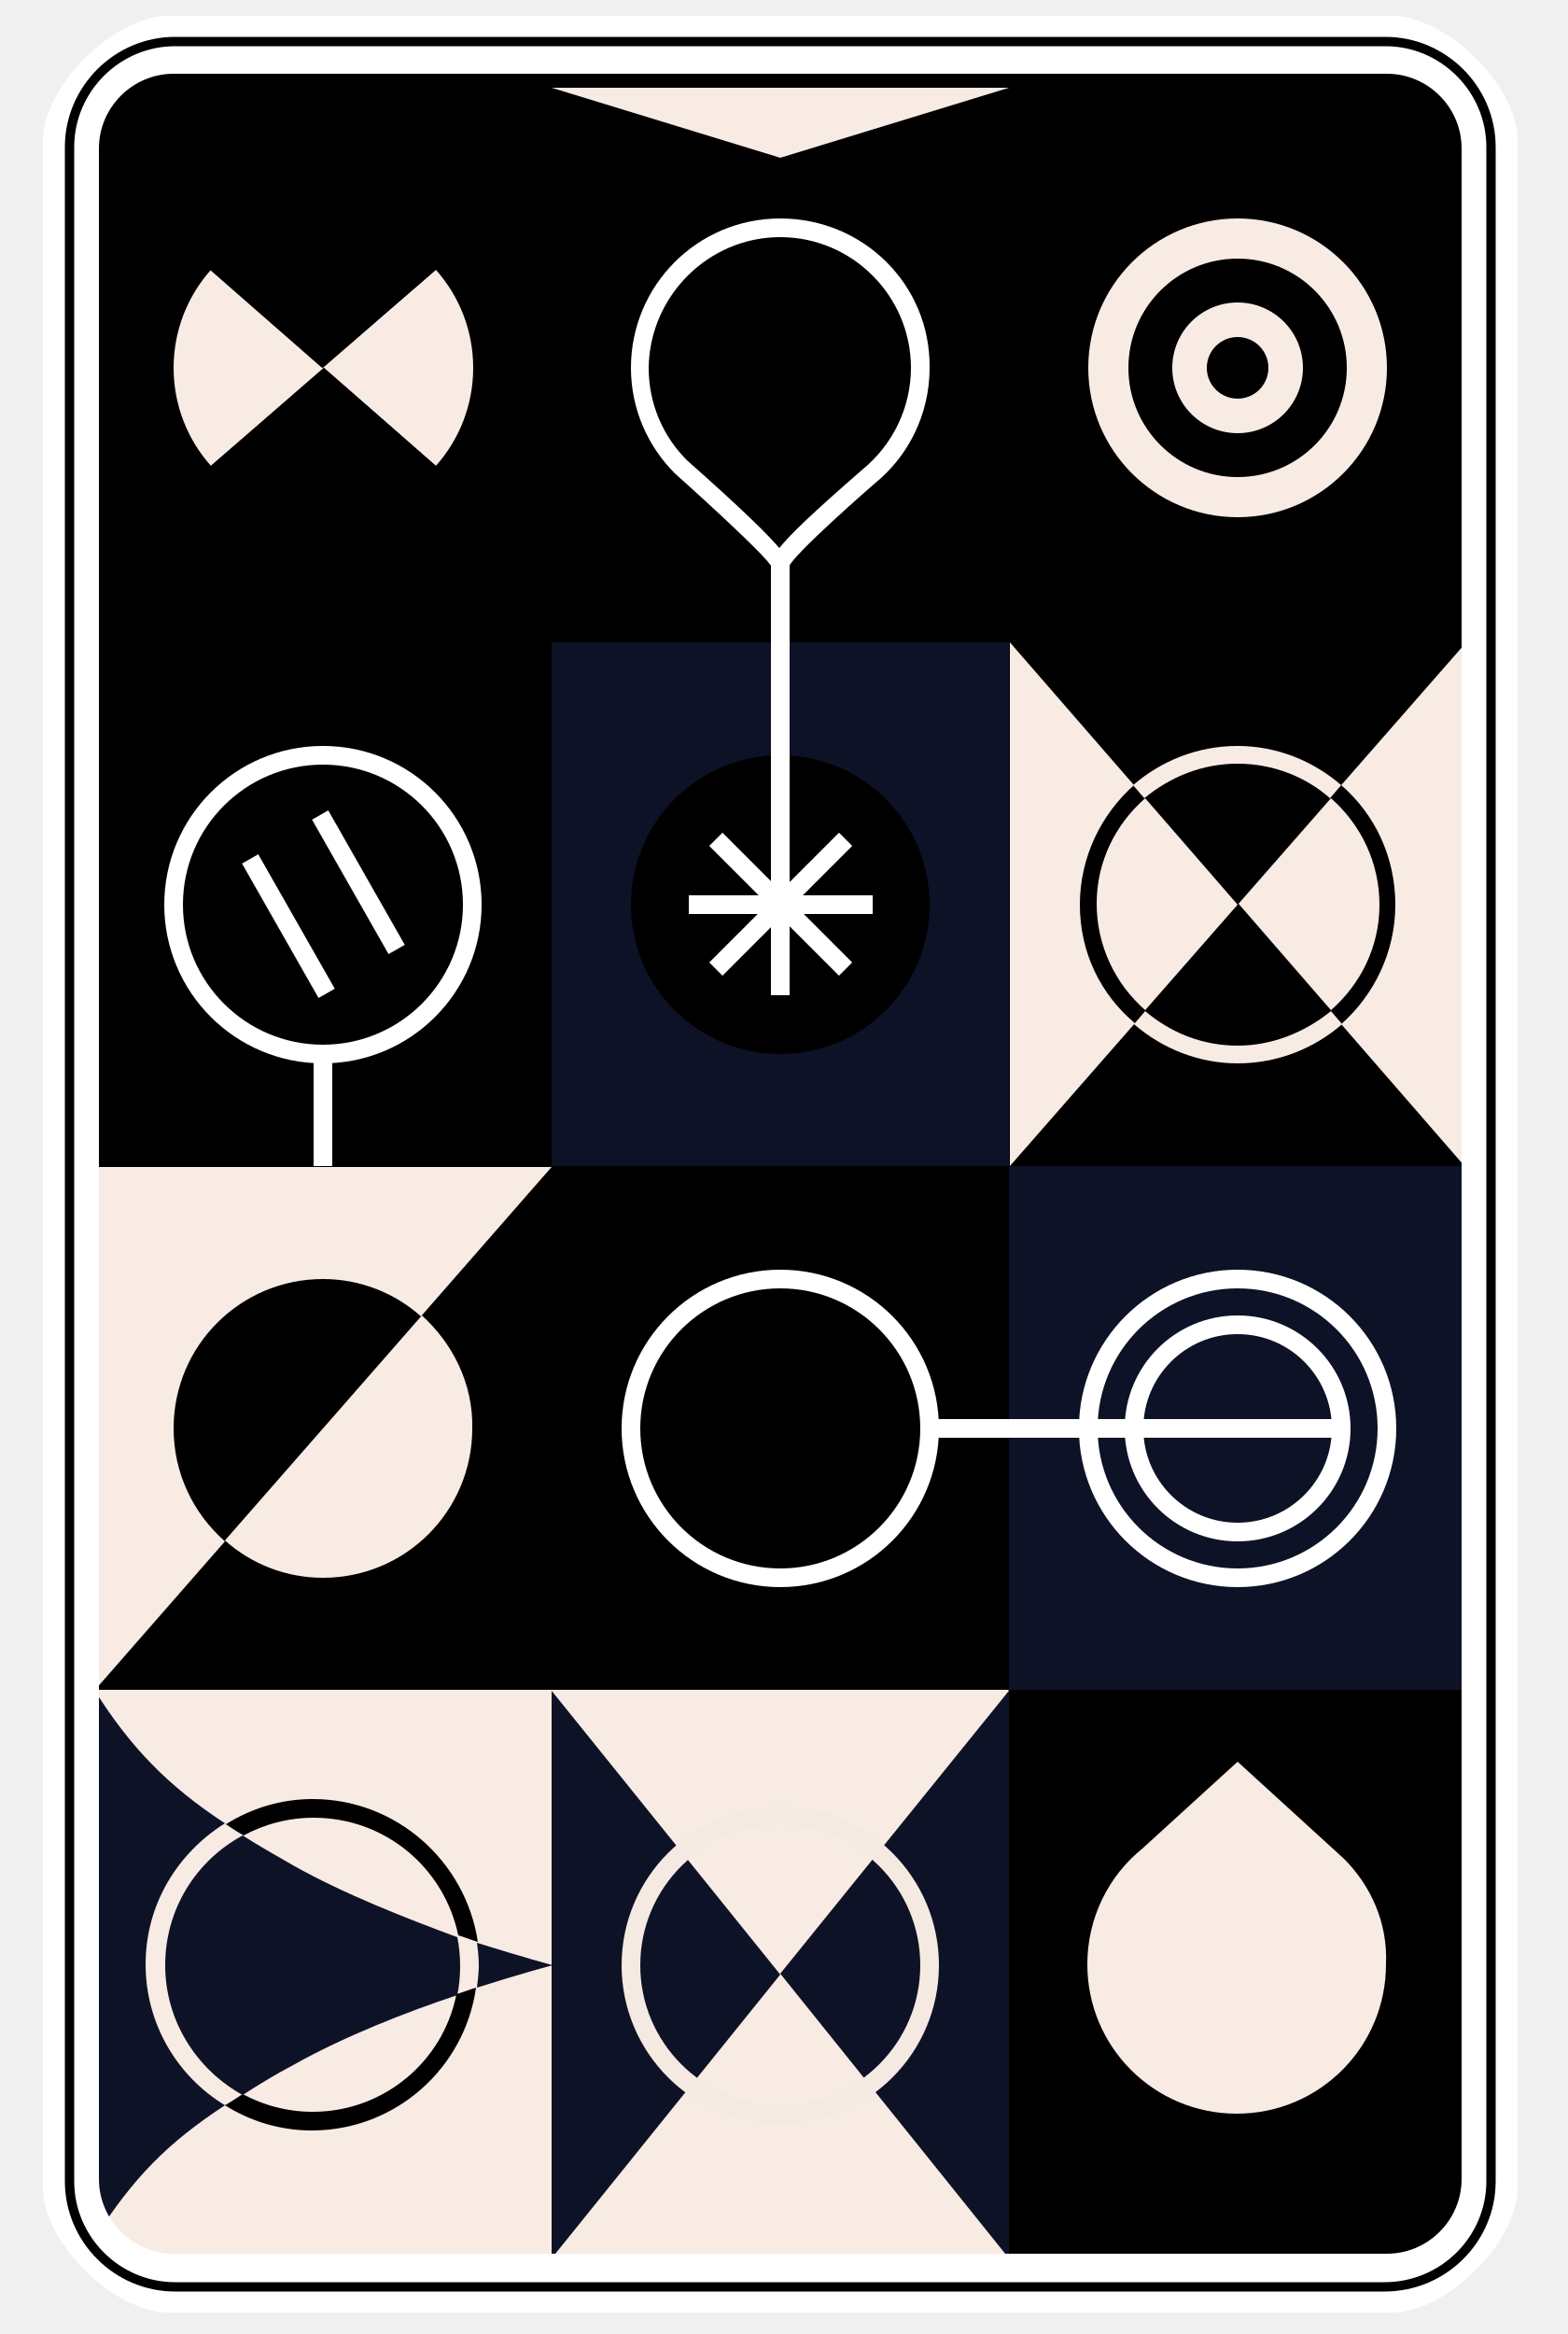
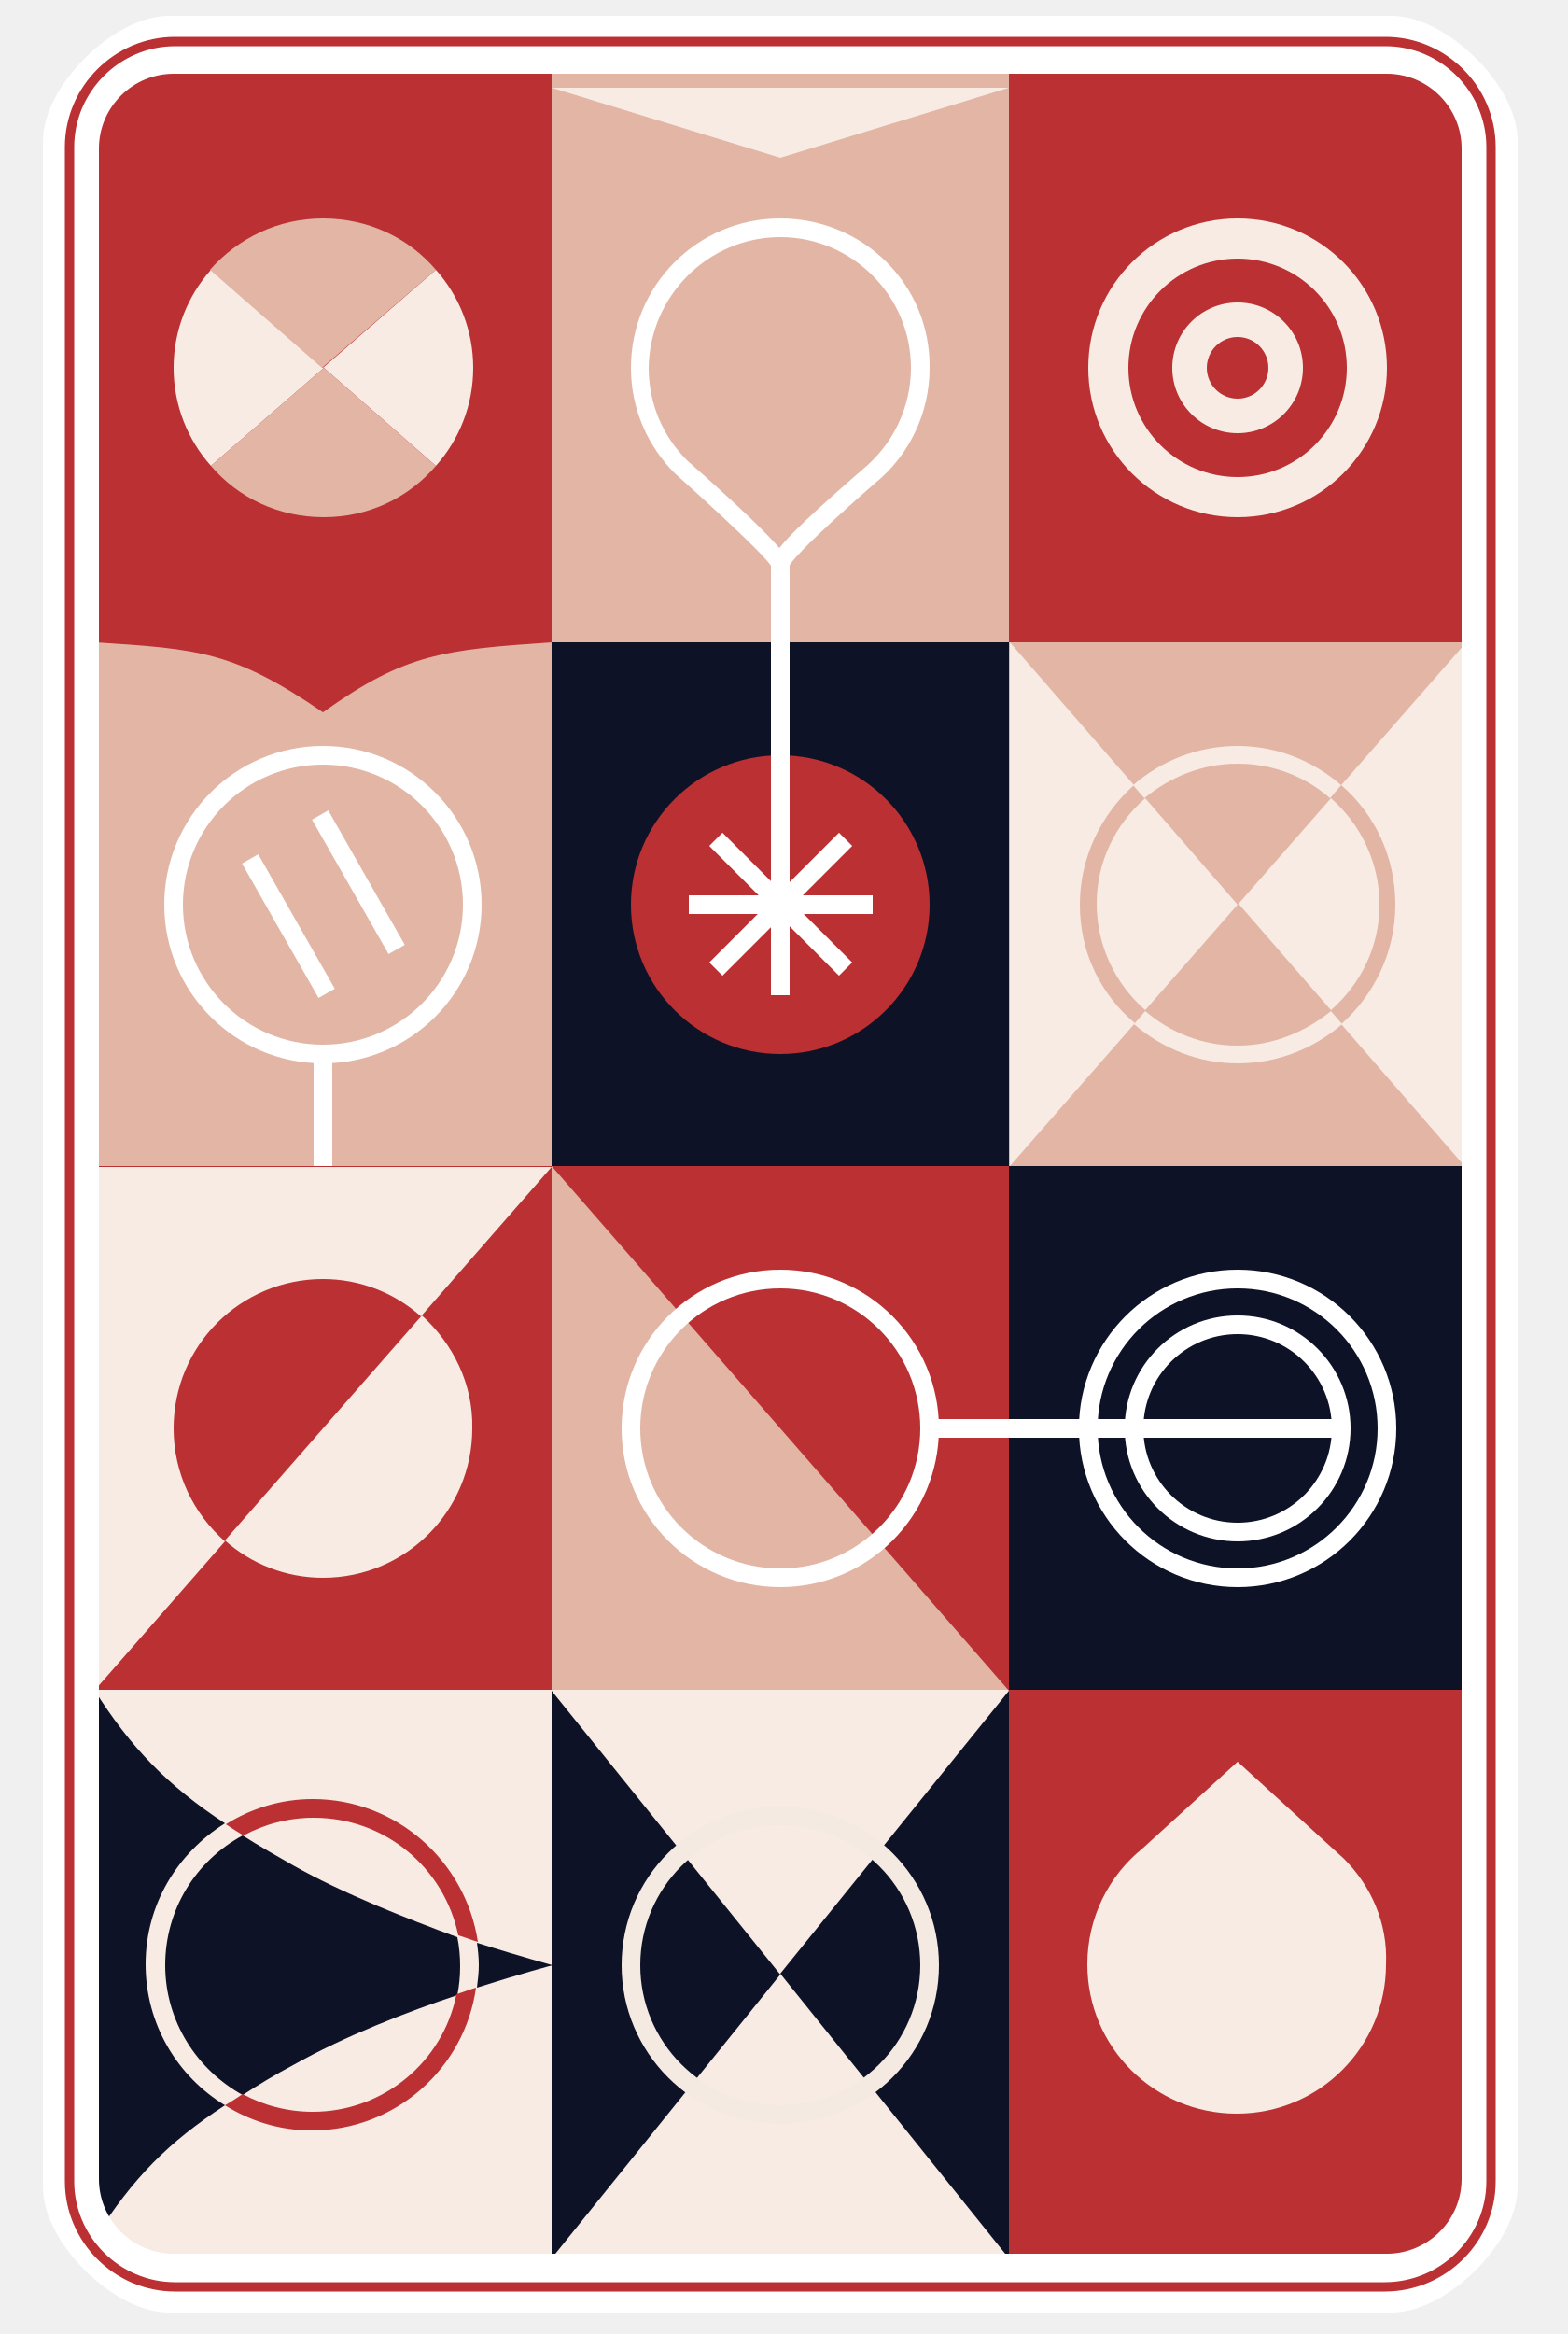
<svg xmlns="http://www.w3.org/2000/svg" width="100%" height="100%" viewBox="0 0 168 250" version="1.1" xml:space="preserve" style="fill-rule:evenodd;clip-rule:evenodd;stroke-miterlimit:1.414;">
  <g id="Layer_1" transform="matrix(1,0,0,1,12.9801,-64.9492)">
    <g>
      <g>
        <g transform="matrix(1,0,0,1,-13.0801,65.1492)">
-           <rect x="108.2" y="180.5" width="49" height="61.5" style="fill:rgb(0,0,0);" />
+           <rect x="108.2" y="180.5" width="49" height="61.5" style="fill:rgb(186,48,51);" />
          <rect x="10.2" y="180.5" width="49" height="61.5" style="fill:rgb(247,235,227);" />
-           <rect x="108.2" y="68.6" width="49" height="56.1" style="fill:rgb(0,0,0);" />
+           <rect x="108.2" y="68.6" width="49" height="56.1" style="fill:rgb(226,181,165);" />
          <g>
            <path d="M142.7,108C145.9,105.2 147.9,101.2 147.9,96.7C147.9,92.2 145.9,88.1 142.7,85.3L132.8,96.6L142.7,108Z" style="fill:rgb(247,235,227);fill-rule:nonzero;" />
            <path d="M157.2,68.6L143.8,83.9C147.4,87 149.6,91.6 149.6,96.7C149.6,101.8 147.3,106.4 143.8,109.5L157.1,124.8L157.1,68.6L157.2,68.6Z" style="fill:rgb(247,235,227);fill-rule:nonzero;" />
            <path d="M115.8,96.7C115.8,91.6 118.1,87 121.6,83.9L108.3,68.6L108.3,124.7L121.7,109.4C118,106.3 115.8,101.8 115.8,96.7Z" style="fill:rgb(247,235,227);fill-rule:nonzero;" />
            <path d="M122.8,85.3C119.6,88.1 117.6,92.1 117.6,96.6C117.6,101.1 119.6,105.2 122.8,108L132.7,96.7L122.8,85.3Z" style="fill:rgb(247,235,227);fill-rule:nonzero;" />
            <path d="M132.7,81.6C136.5,81.6 140,83 142.6,85.3L143.8,83.9C140.8,81.3 136.9,79.7 132.7,79.7C128.4,79.7 124.5,81.3 121.5,83.9L122.7,85.3C125.5,83 128.9,81.6 132.7,81.6Z" style="fill:rgb(247,235,227);fill-rule:nonzero;" />
            <path d="M132.7,111.8C128.9,111.8 125.5,110.4 122.8,108.1L121.6,109.5C124.6,112.1 128.5,113.7 132.7,113.7C137,113.7 140.9,112.1 143.9,109.5L142.7,108.1C140,110.3 136.5,111.8 132.7,111.8Z" style="fill:rgb(247,235,227);fill-rule:nonzero;" />
          </g>
-           <rect x="108.2" y="7" width="49" height="61.6" style="fill:rgb(0,0,0);" />
+           <rect x="108.2" y="7" width="49" height="61.6" style="fill:rgb(186,48,51);" />
          <g>
            <circle cx="132.7" cy="39.2" r="16" style="fill:rgb(247,235,227);" />
-             <circle cx="132.7" cy="39.2" r="11.7" style="fill:rgb(0,0,0);" />
+             <circle cx="132.7" cy="39.2" r="11.7" style="fill:rgb(186,48,51);" />
            <circle cx="132.7" cy="39.2" r="7" style="fill:rgb(247,235,227);" />
-             <circle cx="132.7" cy="39.2" r="3.3" style="fill:rgb(0,0,0);" />
+             <circle cx="132.7" cy="39.2" r="3.3" style="fill:rgb(186,48,51);" />
          </g>
          <rect x="59.2" y="180.5" width="49" height="61.5" style="fill:rgb(247,235,227);" />
          <path d="M108.2,241.7L83.7,211.2L108.2,180.9L108.2,241.7Z" style="fill:rgb(14,18,38);fill-rule:nonzero;" />
          <path d="M59.2,180.9L83.7,211.3L59.2,241.7L59.2,180.9Z" style="fill:rgb(14,18,38);fill-rule:nonzero;" />
          <circle cx="83.7" cy="210.3" r="16" style="fill:none;stroke-width:2px;stroke:rgb(245,234,226);" />
          <g>
            <path d="M31.5,199.6C29.6,198.5 27.8,197.5 26.1,196.4C21.1,199.1 17.8,204.3 17.8,210.3C17.8,216.3 21.2,221.5 26.1,224.2C27.8,223.1 29.6,222 31.5,221C37,217.9 43.7,215.3 49.1,213.5C49.3,212.5 49.4,211.5 49.4,210.4C49.4,209.3 49.3,208.3 49.1,207.3C43.7,205.3 37,202.7 31.5,199.6Z" style="fill:rgb(14,18,38);fill-rule:nonzero;" />
            <path d="M24.2,225.3C19.1,222.2 15.7,216.6 15.7,210.2C15.7,203.8 19.1,198.3 24.2,195.1C18.1,191.1 14.1,187 10.2,180.8L10.2,239.6C14.4,233 18.1,229.3 24.2,225.3Z" style="fill:rgb(14,18,38);fill-rule:nonzero;" />
            <path d="M51.4,210.3C51.4,211.1 51.3,211.9 51.2,212.7C55.9,211.2 59.3,210.3 59.3,210.3C59.3,210.3 56,209.4 51.2,207.9C51.3,208.6 51.4,209.4 51.4,210.3Z" style="fill:rgb(14,18,38);fill-rule:nonzero;" />
-             <path d="M33.6,192.5C30.2,192.5 27,193.5 24.3,195.2C24.9,195.6 25.5,196 26.2,196.4C28.4,195.2 31,194.5 33.7,194.5C41.4,194.5 47.7,199.9 49.2,207.1C49.9,207.3 50.6,207.6 51.3,207.8C50,199.2 42.6,192.5 33.6,192.5Z" style="fill:rgb(0,0,0);fill-rule:nonzero;" />
-             <path d="M33.6,226C30.9,226 28.3,225.3 26.1,224.1C25.5,224.5 24.9,224.9 24.2,225.3C26.9,227 30.1,228 33.5,228C42.5,228 49.9,221.3 51.1,212.7C50.4,212.9 49.7,213.2 49,213.4C47.6,220.6 41.2,226 33.6,226Z" style="fill:rgb(0,0,0);fill-rule:nonzero;" />
+             <path d="M33.6,192.5C30.2,192.5 27,193.5 24.3,195.2C24.9,195.6 25.5,196 26.2,196.4C28.4,195.2 31,194.5 33.7,194.5C41.4,194.5 47.7,199.9 49.2,207.1C49.9,207.3 50.6,207.6 51.3,207.8C50,199.2 42.6,192.5 33.6,192.5Z" style="fill:rgb(186,48,51);fill-rule:nonzero;" />
+             <path d="M33.6,226C30.9,226 28.3,225.3 26.1,224.1C25.5,224.5 24.9,224.9 24.2,225.3C26.9,227 30.1,228 33.5,228C42.5,228 49.9,221.3 51.1,212.7C50.4,212.9 49.7,213.2 49,213.4C47.6,220.6 41.2,226 33.6,226Z" style="fill:rgb(186,48,51);fill-rule:nonzero;" />
          </g>
          <g>
-             <rect x="59.2" y="124.7" width="49" height="56.1" style="fill:rgb(0,0,0);" />
-             <path d="M108.2,180.9L108.2,124.7L59.2,124.7L108.2,180.9Z" style="fill:rgb(0,0,0);fill-rule:nonzero;" />
+             <rect x="59.2" y="124.7" width="49" height="56.1" style="fill:rgb(226,181,165);" />
+             <path d="M108.2,180.9L108.2,124.7L59.2,124.7L108.2,180.9Z" style="fill:rgb(186,48,51);fill-rule:nonzero;" />
          </g>
          <rect x="108.2" y="124.7" width="49" height="56.1" style="fill:rgb(14,18,38);" />
          <circle cx="83.7" cy="152.8" r="16" style="fill:none;stroke-width:2px;stroke:white;" />
          <circle cx="132.7" cy="152.8" r="16" style="fill:none;stroke-width:2px;stroke:white;" />
          <circle cx="132.7" cy="152.8" r="11.1" style="fill:none;stroke-width:2px;stroke:white;" />
          <path d="M143.7,152.8L99.1,152.8" style="fill:none;stroke-width:2px;stroke:white;" />
-           <rect x="10.2" y="68.6" width="49" height="56.1" style="fill:rgb(0,0,0);" />
+           <rect x="10.2" y="68.6" width="49" height="56.1" style="fill:rgb(226,181,165);" />
          <path d="M34.7,128.7L34.7,112.1" style="fill:none;stroke-width:2px;stroke:white;" />
-           <rect x="10.2" y="7" width="49" height="61.6" style="fill:rgb(0,0,0);" />
-           <path d="M59.2,68.6C47.6,69.4 43.5,69.8 34.7,76.1C25.2,69.6 21.5,69.3 10.2,68.6L59.2,68.6Z" style="fill:rgb(0,0,0);fill-rule:nonzero;" />
+           <rect x="10.2" y="7" width="49" height="61.6" style="fill:rgb(186,48,51);" />
+           <path d="M59.2,68.6C47.6,69.4 43.5,69.8 34.7,76.1C25.2,69.6 21.5,69.3 10.2,68.6L59.2,68.6Z" style="fill:rgb(186,48,51);fill-rule:nonzero;" />
          <circle cx="34.7" cy="96.7" r="16" style="fill:none;stroke-width:2px;stroke:white;" />
          <g>
            <path d="M22.7,49.7L34.8,39.2L46.8,49.7C49.3,46.9 50.8,43.2 50.8,39.2C50.8,35.2 49.3,31.5 46.8,28.7L34.7,39.2L22.7,28.7C20.2,31.5 18.7,35.2 18.7,39.2C18.7,43.2 20.2,46.9 22.7,49.7Z" style="fill:rgb(247,235,227);fill-rule:nonzero;" />
-             <path d="M46.8,28.7C43.9,25.3 39.6,23.2 34.7,23.2C29.9,23.2 25.6,25.3 22.6,28.7L34.6,39.2L46.8,28.7Z" style="fill:rgb(0,0,0);fill-rule:nonzero;" />
-             <path d="M46.8,49.7L34.8,39.2L22.7,49.7C25.6,53.1 29.9,55.2 34.8,55.2C39.6,55.2 43.9,53.1 46.8,49.7Z" style="fill:rgb(0,0,0);fill-rule:nonzero;" />
+             <path d="M46.8,28.7C43.9,25.3 39.6,23.2 34.7,23.2C29.9,23.2 25.6,25.3 22.6,28.7L34.6,39.2L46.8,28.7Z" style="fill:rgb(226,181,165);fill-rule:nonzero;" />
+             <path d="M46.8,49.7L34.8,39.2L22.7,49.7C25.6,53.1 29.9,55.2 34.8,55.2C39.6,55.2 43.9,53.1 46.8,49.7Z" style="fill:rgb(226,181,165);fill-rule:nonzero;" />
          </g>
          <g>
            <path d="M42.6,101.5L34.4,87.1" style="fill:none;stroke-width:2px;stroke:white;" />
            <path d="M35.1,106.2L26.9,91.8" style="fill:none;stroke-width:2px;stroke:white;" />
          </g>
          <path d="M144.1,198.9L132.7,188.5L122.5,197.8C118.9,200.7 116.6,205.2 116.6,210.2C116.6,219.1 123.8,226.2 132.6,226.2C141.5,226.2 148.6,219 148.6,210.2C148.8,205.8 147,201.8 144.1,198.9Z" style="fill:rgb(247,235,227);fill-rule:nonzero;" />
-           <rect x="59.2" y="7" width="49" height="61.6" style="fill:rgb(0,0,0);" />
+           <rect x="59.2" y="7" width="49" height="61.6" style="fill:rgb(226,181,165);" />
          <rect x="59.2" y="68.6" width="49" height="56.1" style="fill:rgb(14,18,38);" />
-           <circle cx="83.7" cy="96.7" r="16" style="fill:rgb(0,0,0);" />
+           <circle cx="83.7" cy="96.7" r="16" style="fill:rgb(186,48,51);" />
          <path d="M83.7,25.2C91.4,25.2 97.7,31.5 97.7,39.2C97.7,43.4 95.8,47.4 92.5,50.1C87.2,54.7 84.7,57.1 83.6,58.5C82.4,57.1 79.7,54.4 73.7,49.1C71.1,46.5 69.6,43 69.6,39.2C69.7,31.5 76,25.2 83.7,25.2M83.7,23.2C74.8,23.2 67.7,30.4 67.7,39.2C67.7,43.6 69.5,47.6 72.4,50.5C72.4,50.5 82.6,59.6 82.8,60.6C82.9,61.5 83.7,62.8 83.7,62.8C83.7,62.8 84.6,61.3 84.6,60.6C84.7,59.5 93.8,51.6 93.8,51.6C97.4,48.7 99.7,44.2 99.7,39.2C99.8,30.3 92.6,23.2 83.7,23.2Z" style="fill:white;fill-rule:nonzero;" />
          <path d="M83.7,106.4L83.7,60.1" style="fill:rgb(209,211,212);fill-rule:nonzero;stroke-width:2px;stroke:white;" />
-           <rect x="10.2" y="124.7" width="49" height="56.1" style="fill:rgb(0,0,0);" />
+           <rect x="10.2" y="124.7" width="49" height="56.1" style="fill:rgb(186,48,51);" />
          <g>
            <path d="M18.7,152.8C18.7,143.9 25.9,136.8 34.7,136.8C38.7,136.8 42.4,138.3 45.2,140.8L59.2,124.8L10.2,124.8L10.2,180.9L24.2,164.9C20.8,161.9 18.7,157.6 18.7,152.8Z" style="fill:rgb(247,235,227);fill-rule:nonzero;" />
            <path d="M45.3,140.7L24.2,164.8C27,167.3 30.7,168.8 34.7,168.8C43.6,168.8 50.7,161.6 50.7,152.8C50.8,148 48.6,143.7 45.3,140.7Z" style="fill:rgb(247,235,227);fill-rule:nonzero;" />
          </g>
          <path d="M76.8,89.7L90.7,103.6" style="fill:rgb(209,211,212);fill-rule:nonzero;stroke-width:2px;stroke:white;" />
          <path d="M73.9,96.7L93.6,96.7" style="fill:rgb(209,211,212);fill-rule:nonzero;stroke-width:2px;stroke:white;" />
          <path d="M76.8,103.6L90.7,89.7" style="fill:rgb(209,211,212);fill-rule:nonzero;stroke-width:2px;stroke:white;" />
          <path d="M108.2,9.2L83.7,16.7L59.2,9.2L108.2,9.2Z" style="fill:rgb(247,235,227);fill-rule:nonzero;" />
        </g>
        <g transform="matrix(1,0,0,1,-12.9801,64.8492)">
          <path d="M149.1,1.8L18.1,1.8C12.2,1.8 4.6,9.3 4.6,15.2L4.6,234.4C4.6,240.3 12.2,247.8 18.1,247.8L149.1,247.8C155,247.8 162.6,240.3 162.6,234.4L162.6,15.1C162.6,9.3 155,1.8 149.1,1.8ZM156.6,233.5C156.6,237.9 153,241.5 148.6,241.5L18.6,241.5C14.2,241.5 10.6,237.9 10.6,233.5L10.6,16C10.6,11.6 14.2,8 18.6,8L148.6,8C153,8 156.6,11.6 156.6,16L156.6,233.5Z" style="fill:white;fill-rule:nonzero;" />
        </g>
        <g transform="matrix(1,0,0,1,-13.1301,64.8992)">
-           <path d="M148.5,245L18.9,245C12.7,245 7.6,239.9 7.6,233.7L7.6,15.8C7.6,9.6 12.7,4.5 18.9,4.5L148.6,4.5C154.8,4.5 159.9,9.6 159.9,15.8L159.9,233.7C159.9,239.9 154.8,245 148.5,245Z" style="fill:none;stroke-width:1px;stroke:rgb(0,0,0);" />
+           <path d="M148.5,245L18.9,245C12.7,245 7.6,239.9 7.6,233.7L7.6,15.8C7.6,9.6 12.7,4.5 18.9,4.5L148.6,4.5C154.8,4.5 159.9,9.6 159.9,15.8L159.9,233.7C159.9,239.9 154.8,245 148.5,245Z" style="fill:none;stroke-width:1px;stroke:rgb(186,48,51);" />
        </g>
      </g>
    </g>
  </g>
</svg>
